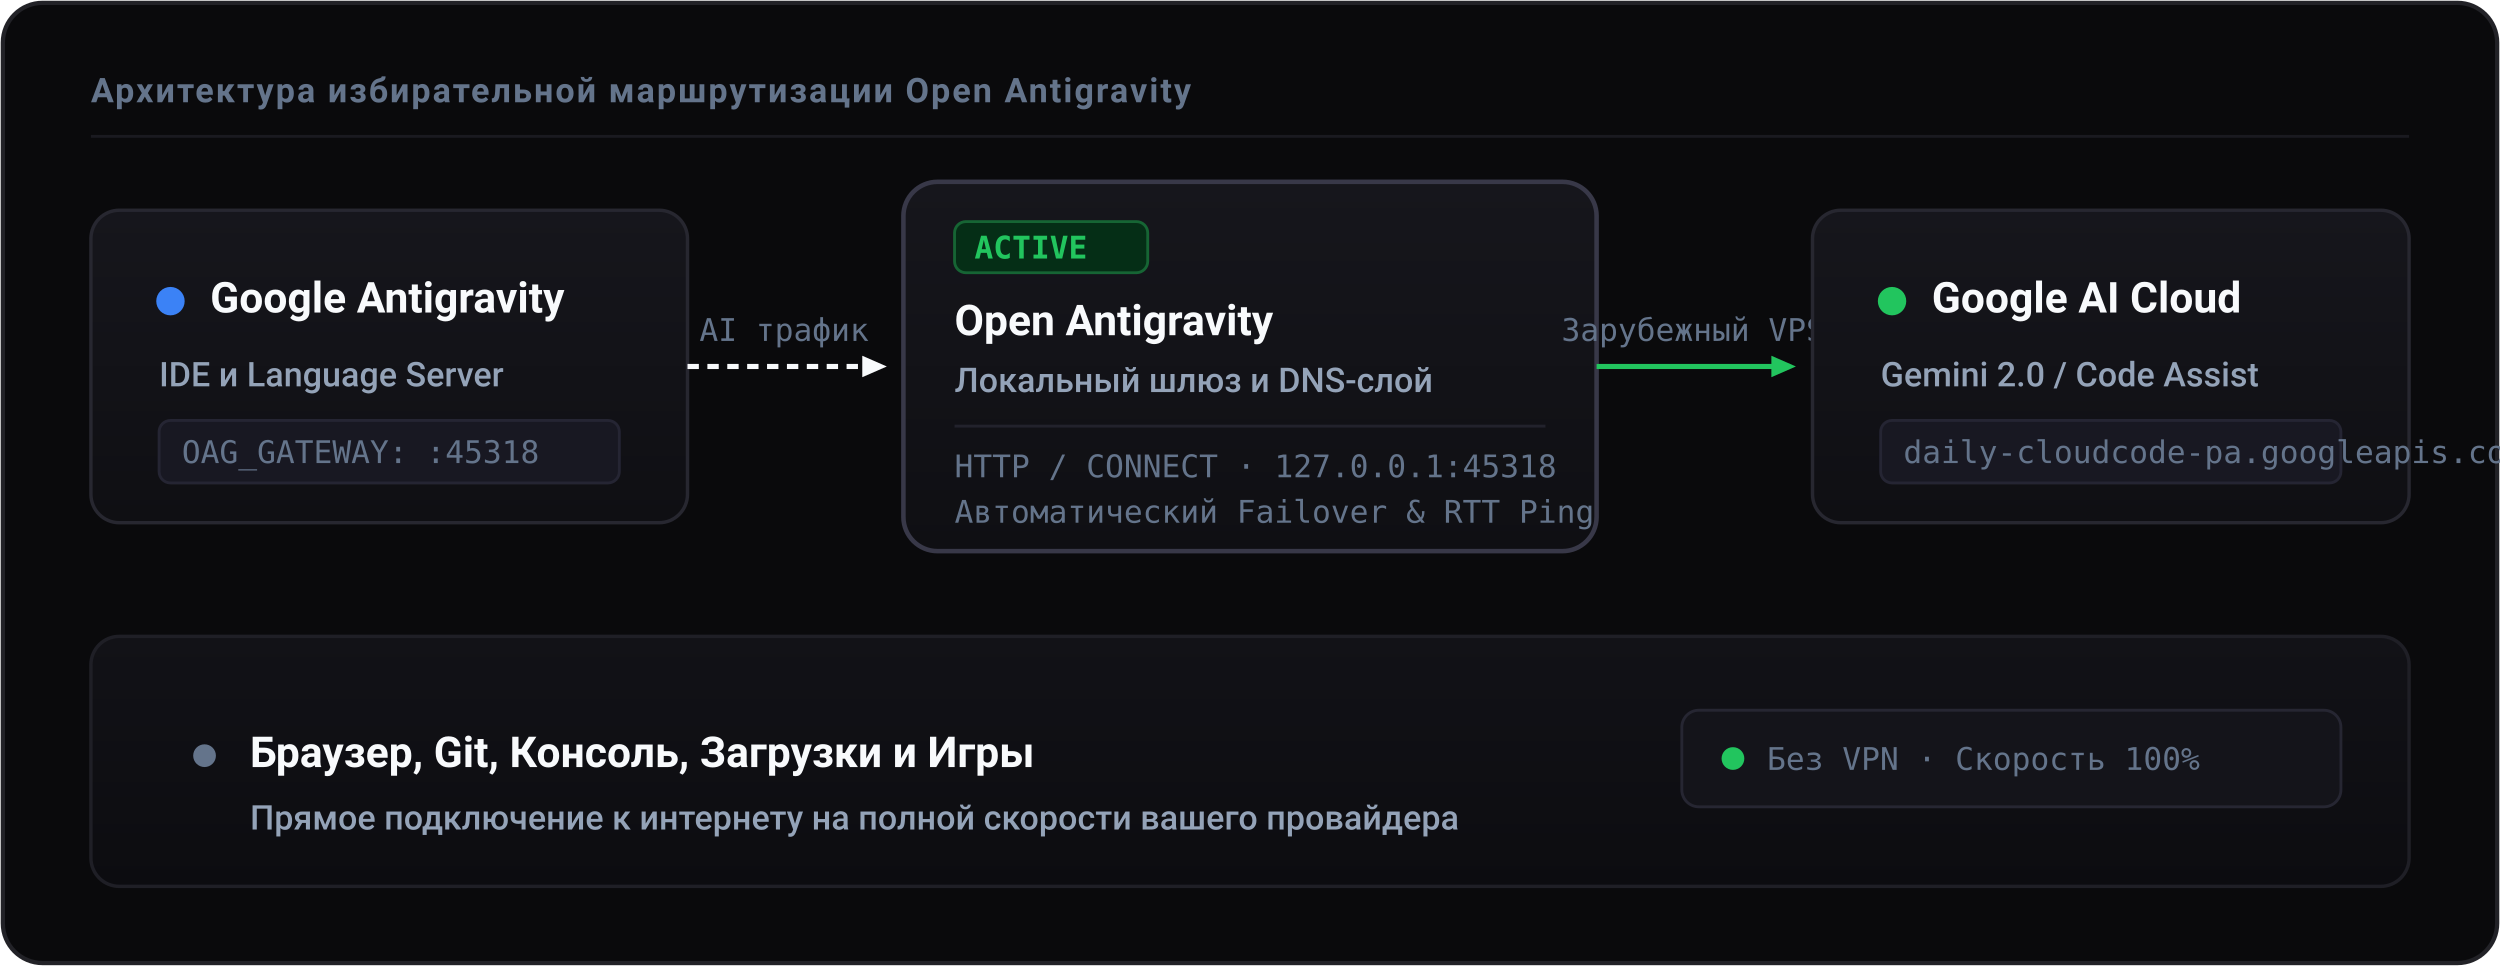
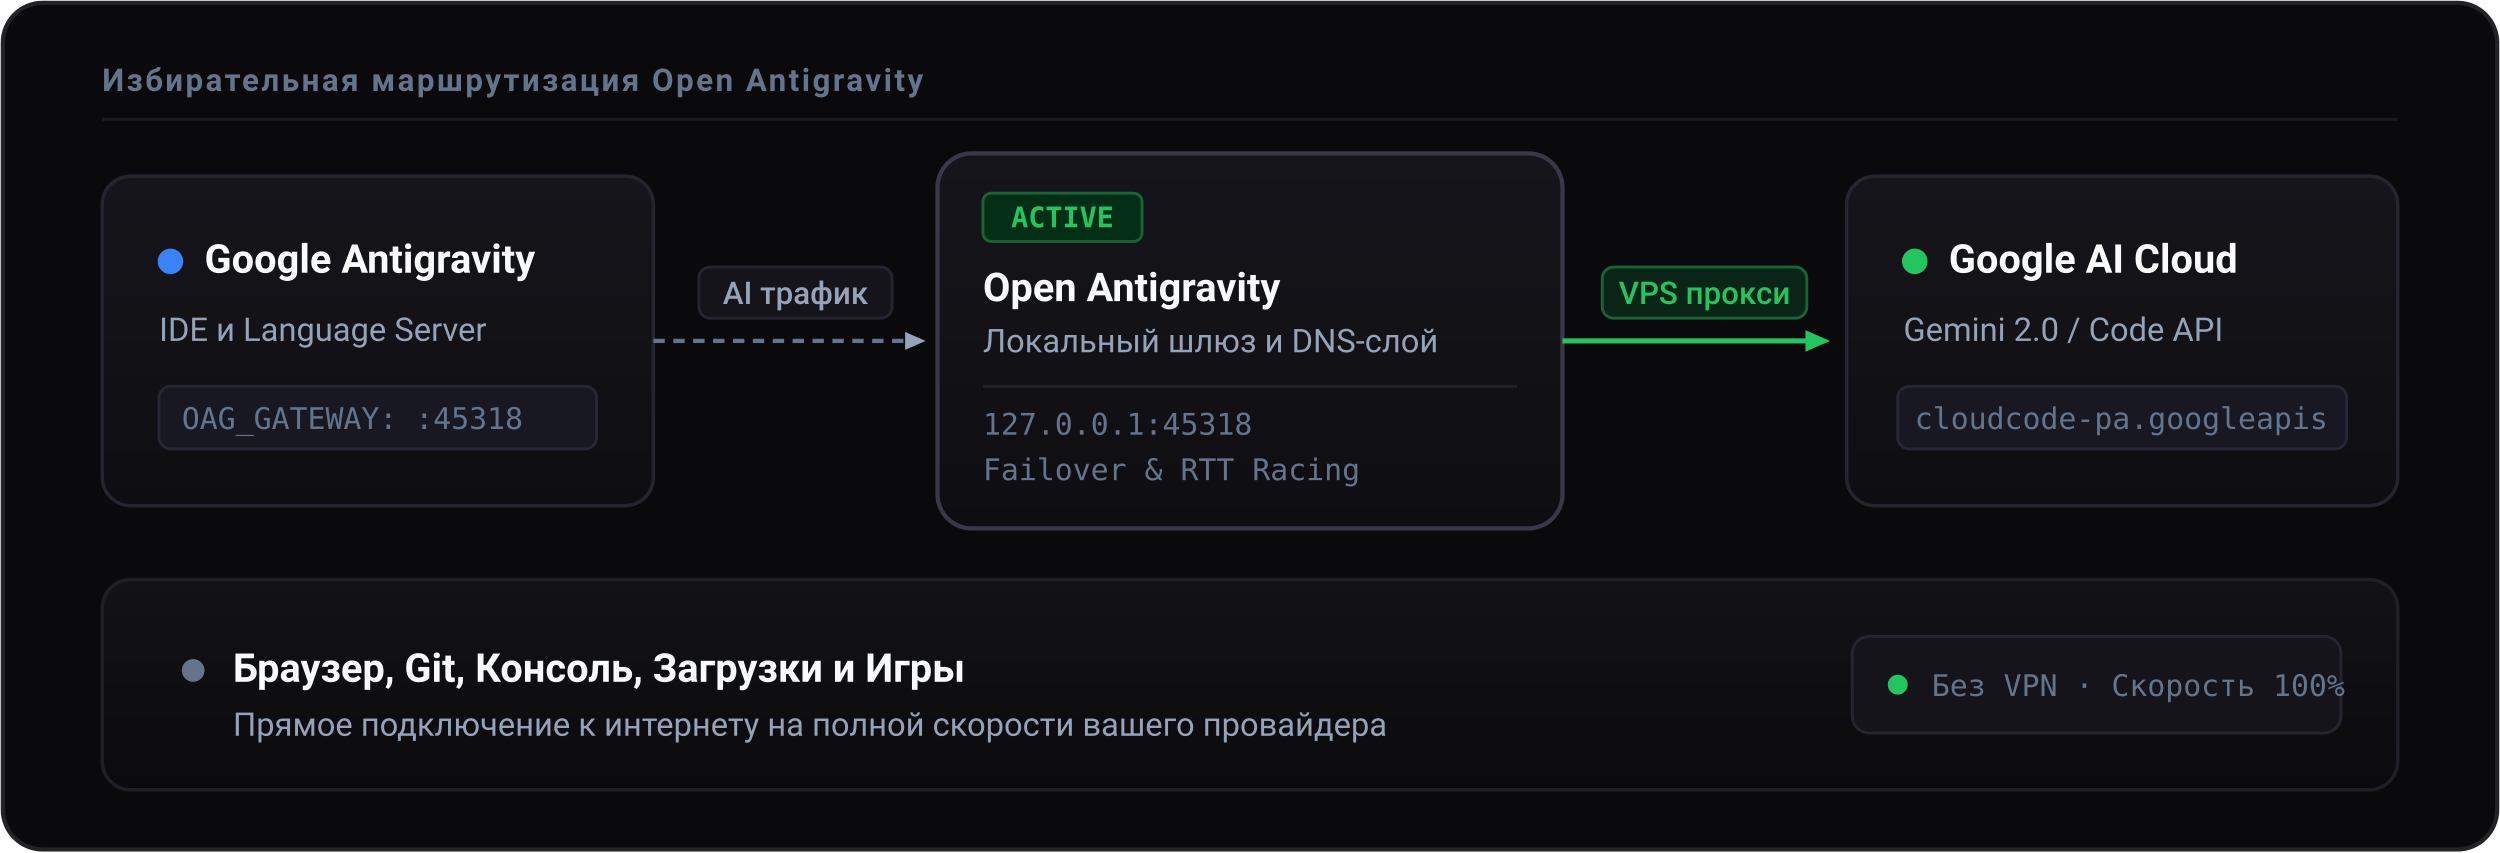
- <svg xmlns="http://www.w3.org/2000/svg" viewBox="0 0 880 340" width="100%" height="100%">
+ <svg xmlns="http://www.w3.org/2000/svg" viewBox="0 0 880 300" width="100%" height="100%">
  <defs>
    <linearGradient id="cardGrad" x1="0%" y1="0%" x2="0%" y2="100%">
-       <stop offset="0%" stop-color="#16161C" />
-       <stop offset="100%" stop-color="#0F0F13" />
+       <stop offset="0%" stop-color="#15151B" />
+       <stop offset="100%" stop-color="#0E0E12" />
    </linearGradient>
    <linearGradient id="directGrad" x1="0%" y1="0%" x2="0%" y2="100%">
      <stop offset="0%" stop-color="#121217" />
-       <stop offset="100%" stop-color="#0C0C10" />
+       <stop offset="100%" stop-color="#0B0B0E" />
    </linearGradient>
-     <filter id="glow" x="-20%" y="-20%" width="140%" height="140%">
-       <feGaussianBlur stdDeviation="8" result="blur" />
-       <feComposite in="SourceGraphic" in2="blur" operator="over" />
-     </filter>
-     <marker id="arrow" viewBox="0 0 10 10" refX="6" refY="5" markerWidth="6" markerHeight="6" orient="auto-start-reverse">
-       <path d="M 0 1.5 L 8 5 L 0 8.5 z" fill="#64748B" />
+     <marker id="arrowWhite" viewBox="0 0 10 10" refX="6" refY="5" markerWidth="6" markerHeight="6" orient="auto-start-reverse">
+       <path d="M 0 1.5 L 8 5 L 0 8.5 z" fill="#94A3B8" />
    </marker>
    <marker id="arrowGreen" viewBox="0 0 10 10" refX="6" refY="5" markerWidth="6" markerHeight="6" orient="auto-start-reverse">
      <path d="M 0 1.5 L 8 5 L 0 8.5 z" fill="#22C55E" />
    </marker>
-     <marker id="arrowWhite" viewBox="0 0 10 10" refX="6" refY="5" markerWidth="6" markerHeight="6" orient="auto-start-reverse">
-       <path d="M 0 1.5 L 8 5 L 0 8.5 z" fill="#F8FAFC" />
-     </marker>
  </defs>
  <style>
-     .title { font-family: -apple-system, BlinkMacSystemFont, "Segoe UI", Roboto, sans-serif; font-weight: 700; font-size: 15px; fill: #F8FAFC; }
-     .subtitle { font-family: -apple-system, BlinkMacSystemFont, "Segoe UI", Roboto, sans-serif; font-weight: 500; font-size: 12px; fill: #94A3B8; }
-     .meta { font-family: ui-monospace, SFMono-Regular, Menlo, Monaco, Consolas, monospace; font-size: 11px; fill: #64748B; }
-     .badge { font-family: ui-monospace, SFMono-Regular, Menlo, Monaco, Consolas, monospace; font-size: 11px; fill: #22C55E; font-weight: 600; }
-     .header-text { font-family: -apple-system, BlinkMacSystemFont, "Segoe UI", Roboto, sans-serif; font-weight: 600; font-size: 12px; letter-spacing: 0.06em; text-transform: uppercase; fill: #64748B; }
+     .title { font-family: -apple-system, BlinkMacSystemFont, "Segoe UI", Roboto, sans-serif; font-weight: 600; font-size: 14px; fill: #F8FAFC; }
+     .subtitle { font-family: -apple-system, BlinkMacSystemFont, "Segoe UI", Roboto, sans-serif; font-weight: 400; font-size: 11.5px; fill: #94A3B8; }
+     .meta { font-family: ui-monospace, SFMono-Regular, Menlo, Monaco, Consolas, monospace; font-size: 10.5px; fill: #64748B; }
+     .badge { font-family: ui-monospace, SFMono-Regular, Menlo, Monaco, Consolas, monospace; font-size: 10px; fill: #22C55E; font-weight: 700; }
+     .header-text { font-family: -apple-system, BlinkMacSystemFont, "Segoe UI", Roboto, sans-serif; font-weight: 600; font-size: 11px; letter-spacing: 0.08em; text-transform: uppercase; fill: #64748B; }
+     .pill-text { font-family: -apple-system, BlinkMacSystemFont, "Segoe UI", Roboto, sans-serif; font-weight: 500; font-size: 11px; }
  </style>
-   <rect x="1" y="1" width="878" height="338" rx="14" fill="#0A0A0C" stroke="#222227" stroke-width="1.5" />
-   <text x="32" y="36" class="header-text">Архитектура избирательной маршрутизации Open Antigravity</text>
-   <line x1="32" y1="48" x2="848" y2="48" stroke="#1A1A20" stroke-width="1" />
-   <g transform="translate(32, 74)">
-     <rect width="210" height="110" rx="10" fill="url(#cardGrad)" stroke="#272730" stroke-width="1.2" />
-     <circle cx="28" cy="32" r="5" fill="#3B82F6" />
-     <text x="42" y="36" class="title">Google Antigravity</text>
-     <text x="24" y="62" class="subtitle">IDE и Language Server</text>
-     <rect x="24" y="74" width="162" height="22" rx="4" fill="#181822" stroke="#252533" stroke-width="1" />
-     <text x="32" y="89" class="meta">OAG_GATEWAY: :45318</text>
+   <rect x="1" y="1" width="878" height="298" rx="14" fill="#0A0A0C" stroke="#222227" stroke-width="1.5" />
+   <text x="36" y="32" class="header-text">Избирательная маршрутизация Open Antigravity</text>
+   <line x1="36" y1="42" x2="844" y2="42" stroke="#1A1A20" stroke-width="1" />
+   <g transform="translate(36, 62)">
+     <rect width="194" height="116" rx="10" fill="url(#cardGrad)" stroke="#252530" stroke-width="1.2" />
+     <circle cx="24" cy="30" r="4.5" fill="#3B82F6" />
+     <text x="36" y="34" class="title">Google Antigravity</text>
+     <text x="20" y="58" class="subtitle">IDE и Language Server</text>
+     <rect x="20" y="74" width="154" height="22" rx="4" fill="#181822" stroke="#262634" stroke-width="1" />
+     <text x="28" y="89" class="meta">OAG_GATEWAY: :45318</text>
  </g>
-   <line x1="242" y1="129" x2="310" y2="129" stroke="#F8FAFC" stroke-width="1.8" stroke-dasharray="4 3" marker-end="url(#arrowWhite)" />
-   <text x="276" y="120" text-anchor="middle" class="meta">AI трафик</text>
-   <g transform="translate(318, 64)">
-     <rect width="244" height="130" rx="12" fill="url(#cardGrad)" stroke="#383848" stroke-width="1.6" />
-     <rect x="18" y="14" width="68" height="18" rx="4" fill="#052E16" stroke="#166534" stroke-width="1" />
-     <text x="25" y="27" class="badge">ACTIVE</text>
-     <text x="18" y="54" class="title">Open Antigravity</text>
-     <text x="18" y="74" class="subtitle">Локальный шлюз и DNS-слой</text>
-     <line x1="18" y1="86" x2="226" y2="86" stroke="#22222C" stroke-width="1" />
-     <text x="18" y="104" class="meta">HTTP / CONNECT · 127.0.0.1:45318</text>
-     <text x="18" y="120" class="meta">Автоматический Failover &amp; RTT Ping</text>
+   <line x1="230" y1="120" x2="324" y2="120" stroke="#64748B" stroke-width="1.5" stroke-dasharray="4 3" marker-end="url(#arrowWhite)" />
+   <rect x="246" y="94" width="68" height="18" rx="4" fill="#14141A" stroke="#252532" stroke-width="1" />
+   <text x="280" y="107" text-anchor="middle" class="pill-text" fill="#94A3B8">AI трафик</text>
+   <g transform="translate(330, 54)">
+     <rect width="220" height="132" rx="12" fill="url(#cardGrad)" stroke="#383848" stroke-width="1.5" />
+     <rect x="16" y="14" width="56" height="17" rx="3" fill="#052E16" stroke="#166534" stroke-width="1" />
+     <text x="44" y="26" text-anchor="middle" class="badge">ACTIVE</text>
+     <text x="16" y="52" class="title">Open Antigravity</text>
+     <text x="16" y="70" class="subtitle">Локальный шлюз и DNS-слой</text>
+     <line x1="16" y1="82" x2="204" y2="82" stroke="#202028" stroke-width="1" />
+     <text x="16" y="99" class="meta">127.0.0.1:45318</text>
+     <text x="16" y="115" class="meta">Failover &amp; RTT Racing</text>
  </g>
-   <line x1="562" y1="129" x2="630" y2="129" stroke="#22C55E" stroke-width="1.8" marker-end="url(#arrowGreen)" />
-   <text x="596" y="120" text-anchor="middle" class="meta" fill="#22C55E">Зарубежный VPS</text>
-   <g transform="translate(638, 74)">
-     <rect width="210" height="110" rx="10" fill="url(#cardGrad)" stroke="#272730" stroke-width="1.2" />
-     <circle cx="28" cy="32" r="5" fill="#22C55E" />
-     <text x="42" y="36" class="title">Google AI Cloud</text>
-     <text x="24" y="62" class="subtitle">Gemini 2.0 / Code Assist</text>
-     <rect x="24" y="74" width="162" height="22" rx="4" fill="#181822" stroke="#252533" stroke-width="1" />
-     <text x="32" y="89" class="meta">daily-cloudcode-pa.googleapis.com</text>
+   <line x1="550" y1="120" x2="642" y2="120" stroke="#22C55E" stroke-width="1.8" marker-end="url(#arrowGreen)" />
+   <rect x="564" y="94" width="72" height="18" rx="4" fill="#0A2518" stroke="#166534" stroke-width="1" />
+   <text x="600" y="107" text-anchor="middle" class="pill-text" fill="#22C55E">VPS прокси</text>
+   <g transform="translate(650, 62)">
+     <rect width="194" height="116" rx="10" fill="url(#cardGrad)" stroke="#252530" stroke-width="1.2" />
+     <circle cx="24" cy="30" r="4.5" fill="#22C55E" />
+     <text x="36" y="34" class="title">Google AI Cloud</text>
+     <text x="20" y="58" class="subtitle">Gemini 2.0 / Code API</text>
+     <rect x="18" y="74" width="158" height="22" rx="4" fill="#181822" stroke="#262634" stroke-width="1" />
+     <text x="24" y="89" class="meta">cloudcode-pa.googleapis</text>
  </g>
-   <g transform="translate(32, 224)">
-     <rect width="816" height="88" rx="10" fill="url(#directGrad)" stroke="#1F1F26" stroke-width="1.2" />
-     <g transform="translate(24, 24)">
-       <circle cx="16" cy="18" r="4" fill="#64748B" />
-       <text x="32" y="22" class="title" font-size="14px">Браузер, Git, Консоль, Загрузки и Игры</text>
-       <text x="32" y="44" class="subtitle">Прямое подключение к интернету на полной скорости вашего провайдера</text>
+   <g transform="translate(36, 204)">
+     <rect width="808" height="74" rx="10" fill="url(#directGrad)" stroke="#1F1F27" stroke-width="1.2" />
+     <g transform="translate(20, 20)">
+       <circle cx="12" cy="12" r="4" fill="#64748B" />
+       <text x="26" y="16" class="title" font-size="13.5px">Браузер, Git, Консоль, Загрузки и Игры</text>
+       <text x="26" y="35" class="subtitle">Прямое подключение к интернету на полной скорости вашего провайдера</text>
    </g>
-     <g transform="translate(560, 26)">
-       <rect width="232" height="34" rx="6" fill="#14141A" stroke="#262632" stroke-width="1" />
-       <circle cx="18" cy="17" r="4" fill="#22C55E" />
-       <text x="30" y="21" class="meta" fill="#F8FAFC">Без VPN · Скорость 100%</text>
+     <g transform="translate(616, 20)">
+       <rect width="172" height="34" rx="6" fill="#14141A" stroke="#252530" stroke-width="1" />
+       <circle cx="16" cy="17" r="3.5" fill="#22C55E" />
+       <text x="28" y="21" class="meta" fill="#F8FAFC">Без VPN · Скорость 100%</text>
    </g>
  </g>
</svg>
